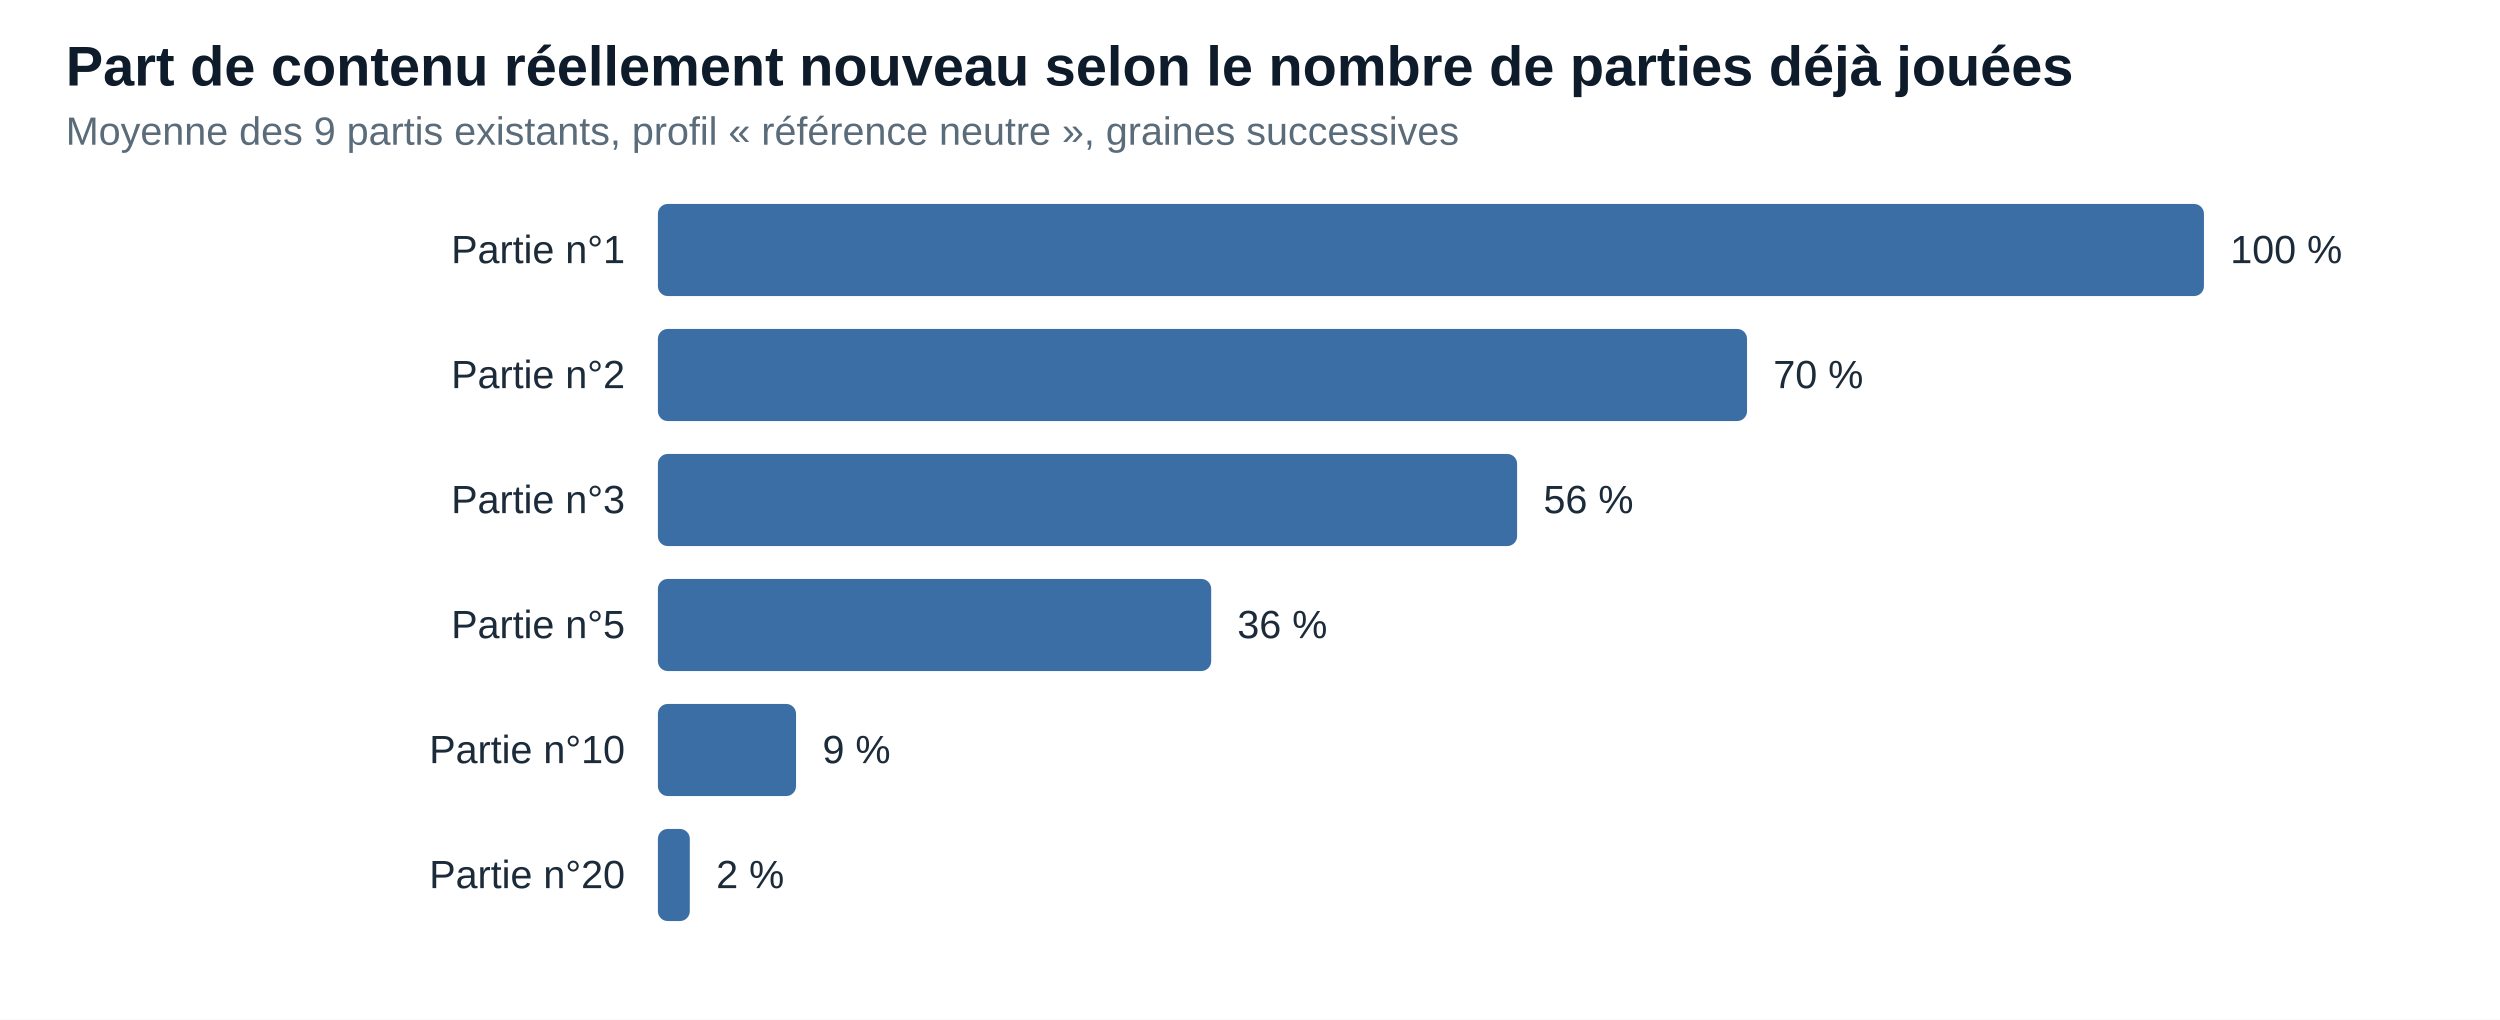
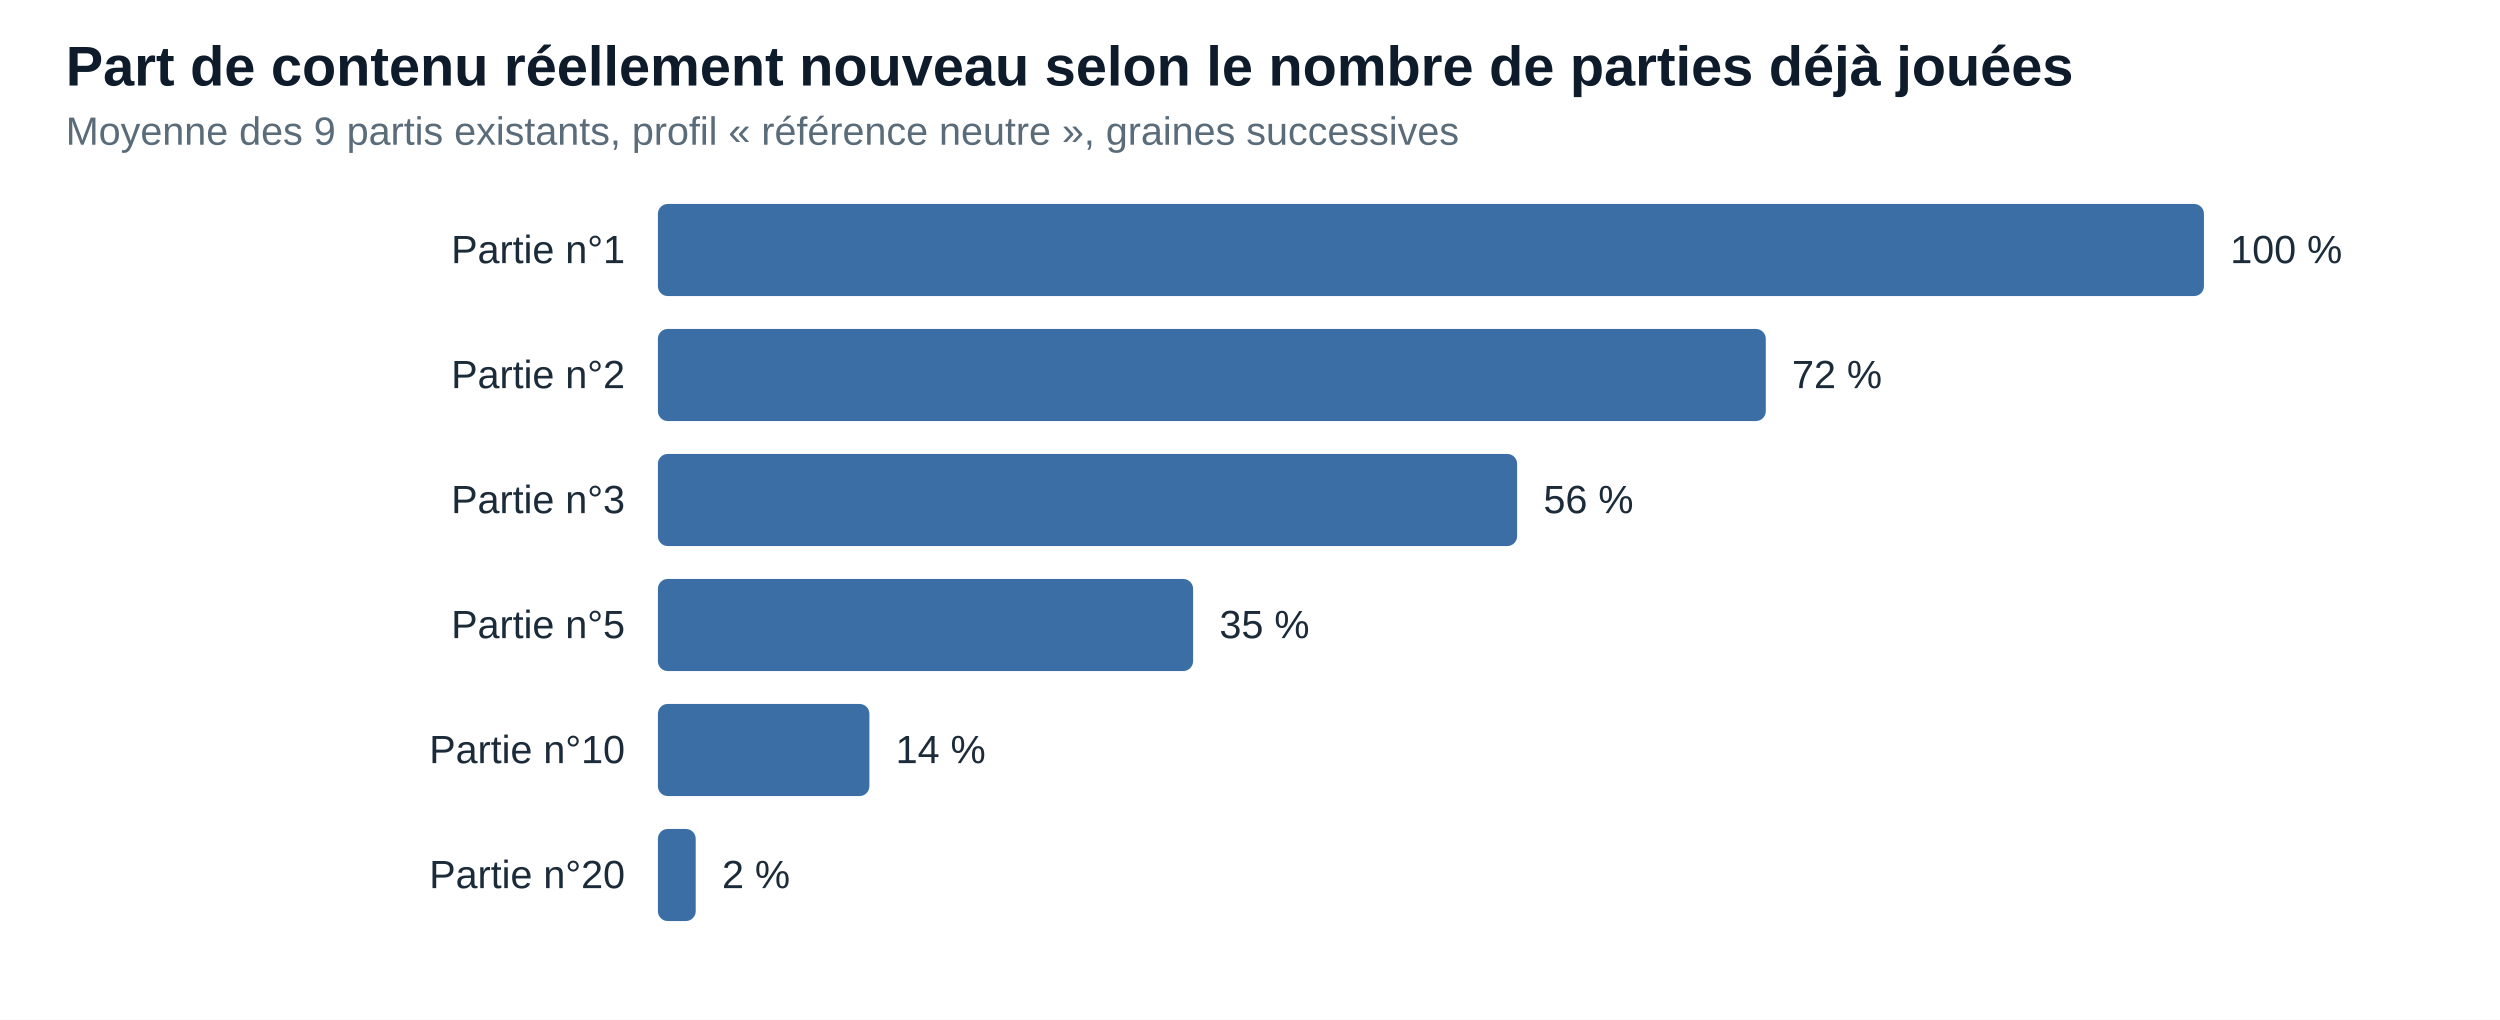
<svg xmlns="http://www.w3.org/2000/svg" width="760" height="310" viewBox="0 0 760 310">
  <rect width="760" height="310" fill="#ffffff" />
  <text x="20" y="26" font-size="17" font-weight="700" fill="#0d1b2a" style="font-family:Arial,Helvetica,sans-serif">Part de contenu réellement nouveau selon le nombre de parties déjà jouées</text>
  <text x="20" y="44" font-size="12" fill="#5a6b7a" style="font-family:Arial,Helvetica,sans-serif">Moyenne des 9 partis existants, profil « référence neutre », graines successives</text>
  <text x="190" y="80" text-anchor="end" font-size="12" fill="#1c2b3a" style="font-family:Arial,Helvetica,sans-serif">Partie n°1</text>
  <rect x="200" y="62" width="470.0" height="28" fill="#3b6ea5" rx="3" />
  <text x="678" y="80" font-size="12" fill="#1c2b3a" style="font-family:Arial,Helvetica,sans-serif">100 %</text>
  <text x="190" y="118" text-anchor="end" font-size="12" fill="#1c2b3a" style="font-family:Arial,Helvetica,sans-serif">Partie n°2</text>
-   <rect x="200" y="100" width="331.1" height="28" fill="#3b6ea5" rx="3" />
-   <text x="539.089" y="118" font-size="12" fill="#1c2b3a" style="font-family:Arial,Helvetica,sans-serif">70 %</text>
+   <rect x="200" y="100" width="336.8" height="28" fill="#3b6ea5" rx="3" />
+   <text x="544.781" y="118" font-size="12" fill="#1c2b3a" style="font-family:Arial,Helvetica,sans-serif">72 %</text>
  <text x="190" y="156" text-anchor="end" font-size="12" fill="#1c2b3a" style="font-family:Arial,Helvetica,sans-serif">Partie n°3</text>
  <rect x="200" y="138" width="261.2" height="28" fill="#3b6ea5" rx="3" />
  <text x="469.216" y="156" font-size="12" fill="#1c2b3a" style="font-family:Arial,Helvetica,sans-serif">56 %</text>
  <text x="190" y="194" text-anchor="end" font-size="12" fill="#1c2b3a" style="font-family:Arial,Helvetica,sans-serif">Partie n°5</text>
-   <rect x="200" y="176" width="168.2" height="28" fill="#3b6ea5" rx="3" />
-   <text x="376.156" y="194" font-size="12" fill="#1c2b3a" style="font-family:Arial,Helvetica,sans-serif">36 %</text>
+   <rect x="200" y="176" width="162.7" height="28" fill="#3b6ea5" rx="3" />
+   <text x="370.724" y="194" font-size="12" fill="#1c2b3a" style="font-family:Arial,Helvetica,sans-serif">35 %</text>
  <text x="190" y="232" text-anchor="end" font-size="12" fill="#1c2b3a" style="font-family:Arial,Helvetica,sans-serif">Partie n°10</text>
-   <rect x="200" y="214" width="42.0" height="28" fill="#3b6ea5" rx="3" />
-   <text x="250.039" y="232" font-size="12" fill="#1c2b3a" style="font-family:Arial,Helvetica,sans-serif">9 %</text>
+   <rect x="200" y="214" width="64.3" height="28" fill="#3b6ea5" rx="3" />
+   <text x="272.286" y="232" font-size="12" fill="#1c2b3a" style="font-family:Arial,Helvetica,sans-serif">14 %</text>
  <text x="190" y="270" text-anchor="end" font-size="12" fill="#1c2b3a" style="font-family:Arial,Helvetica,sans-serif">Partie n°20</text>
-   <rect x="200" y="252" width="9.7" height="28" fill="#3b6ea5" rx="3" />
-   <text x="217.713" y="270" font-size="12" fill="#1c2b3a" style="font-family:Arial,Helvetica,sans-serif">2 %</text>
+   <rect x="200" y="252" width="11.5" height="28" fill="#3b6ea5" rx="3" />
+   <text x="219.489" y="270" font-size="12" fill="#1c2b3a" style="font-family:Arial,Helvetica,sans-serif">2 %</text>
</svg>
